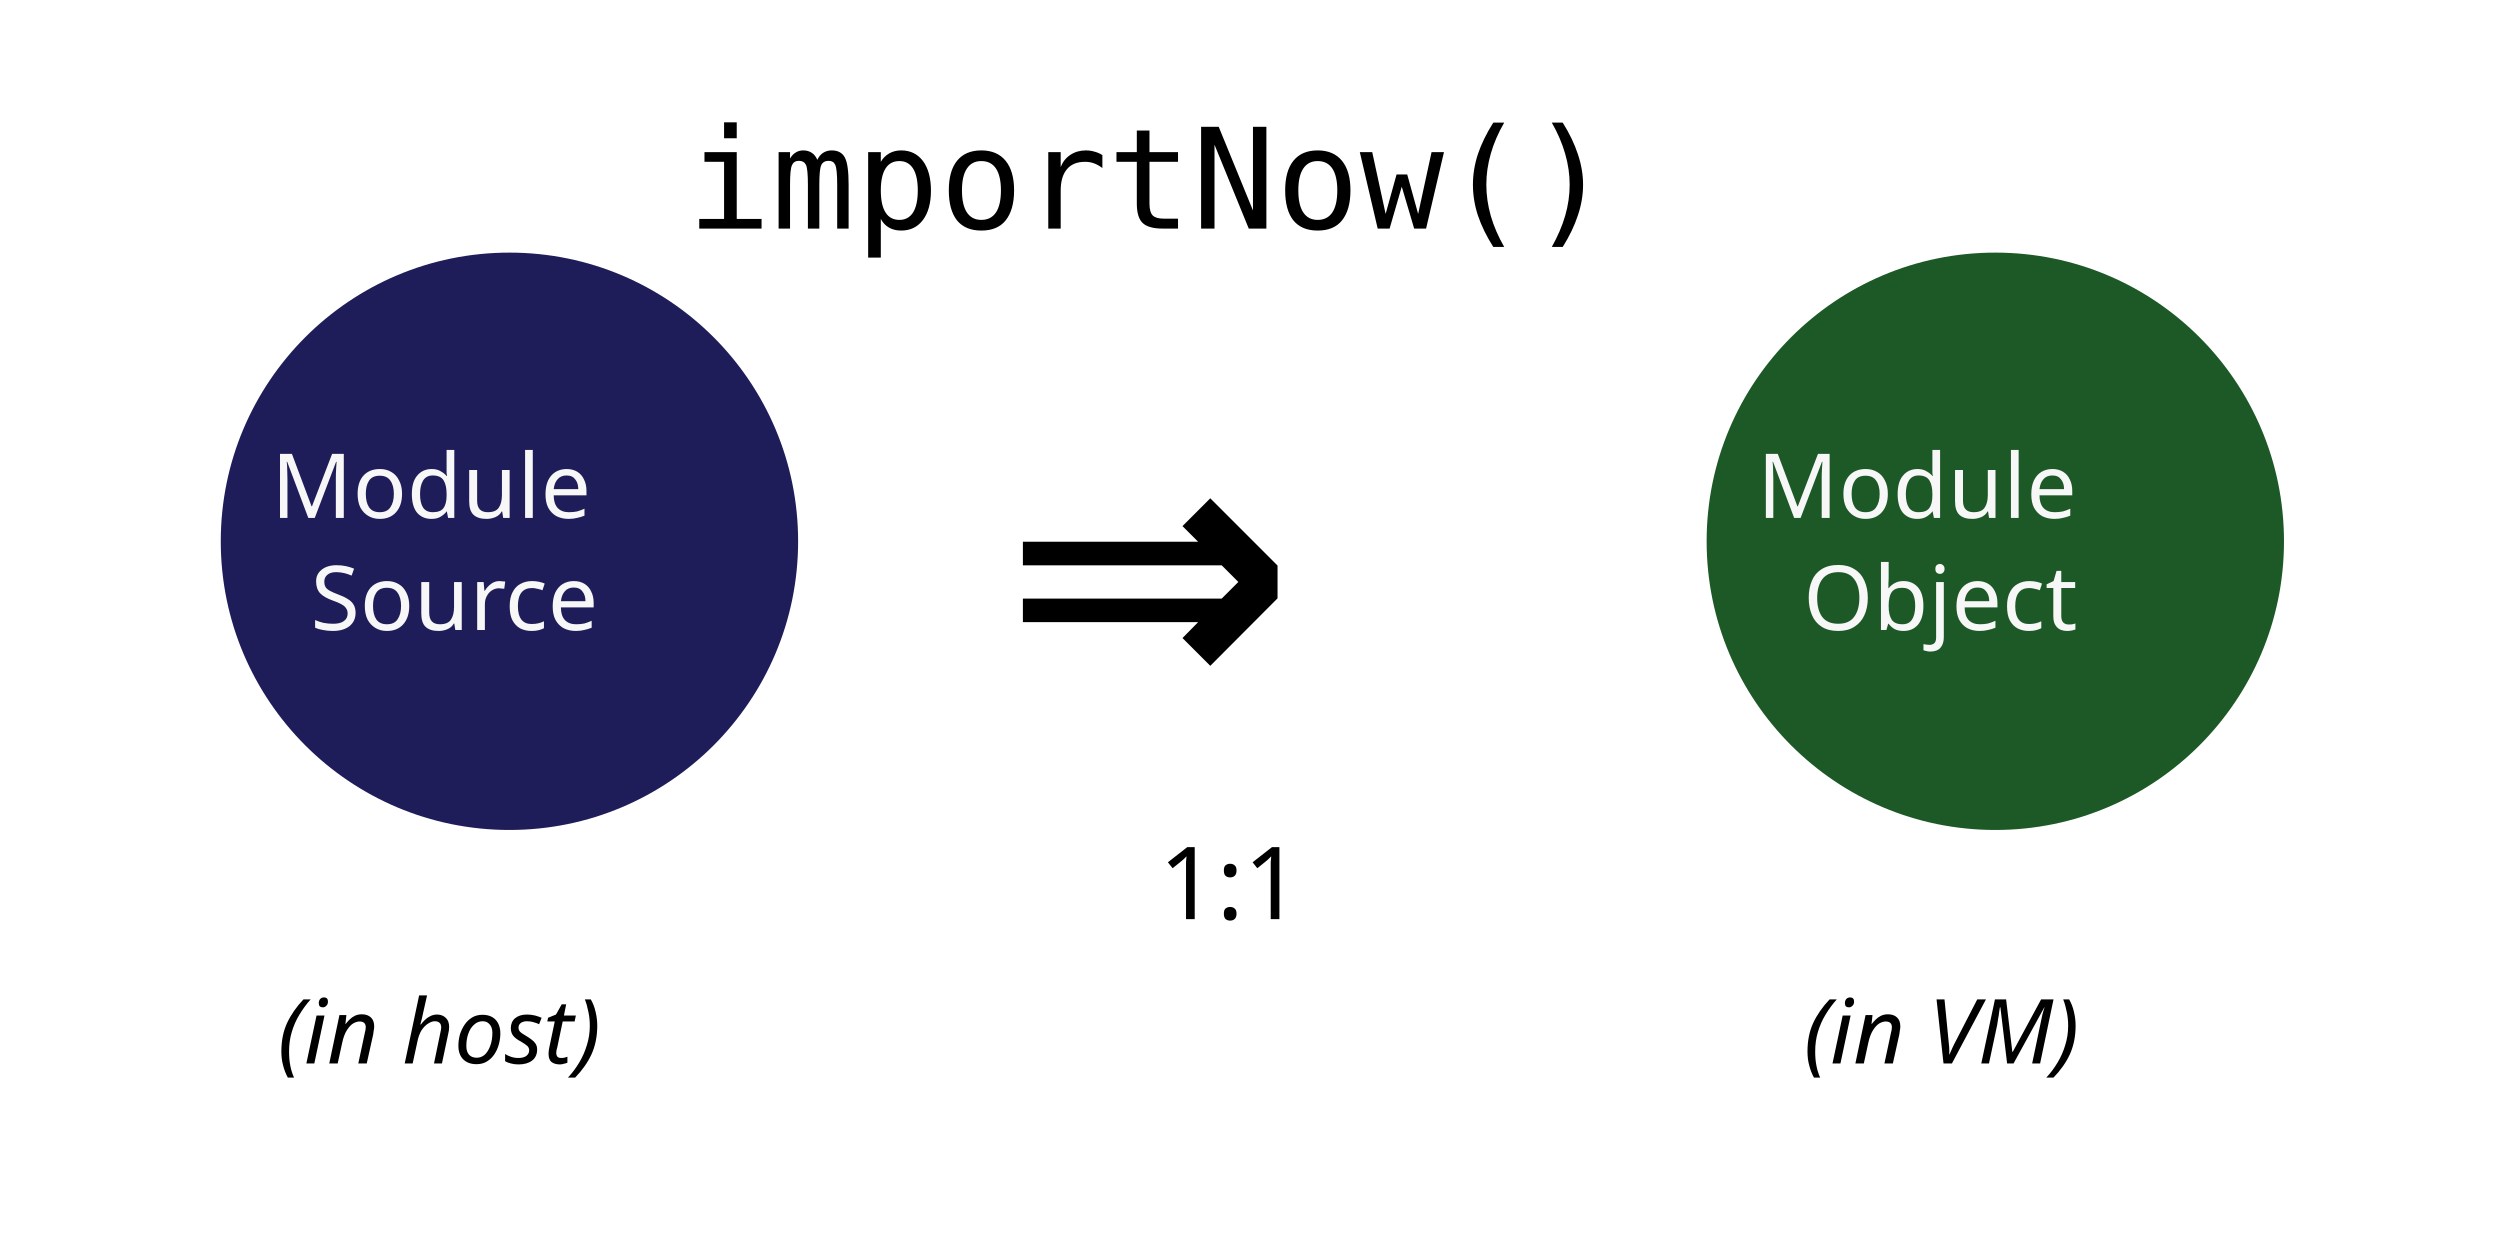
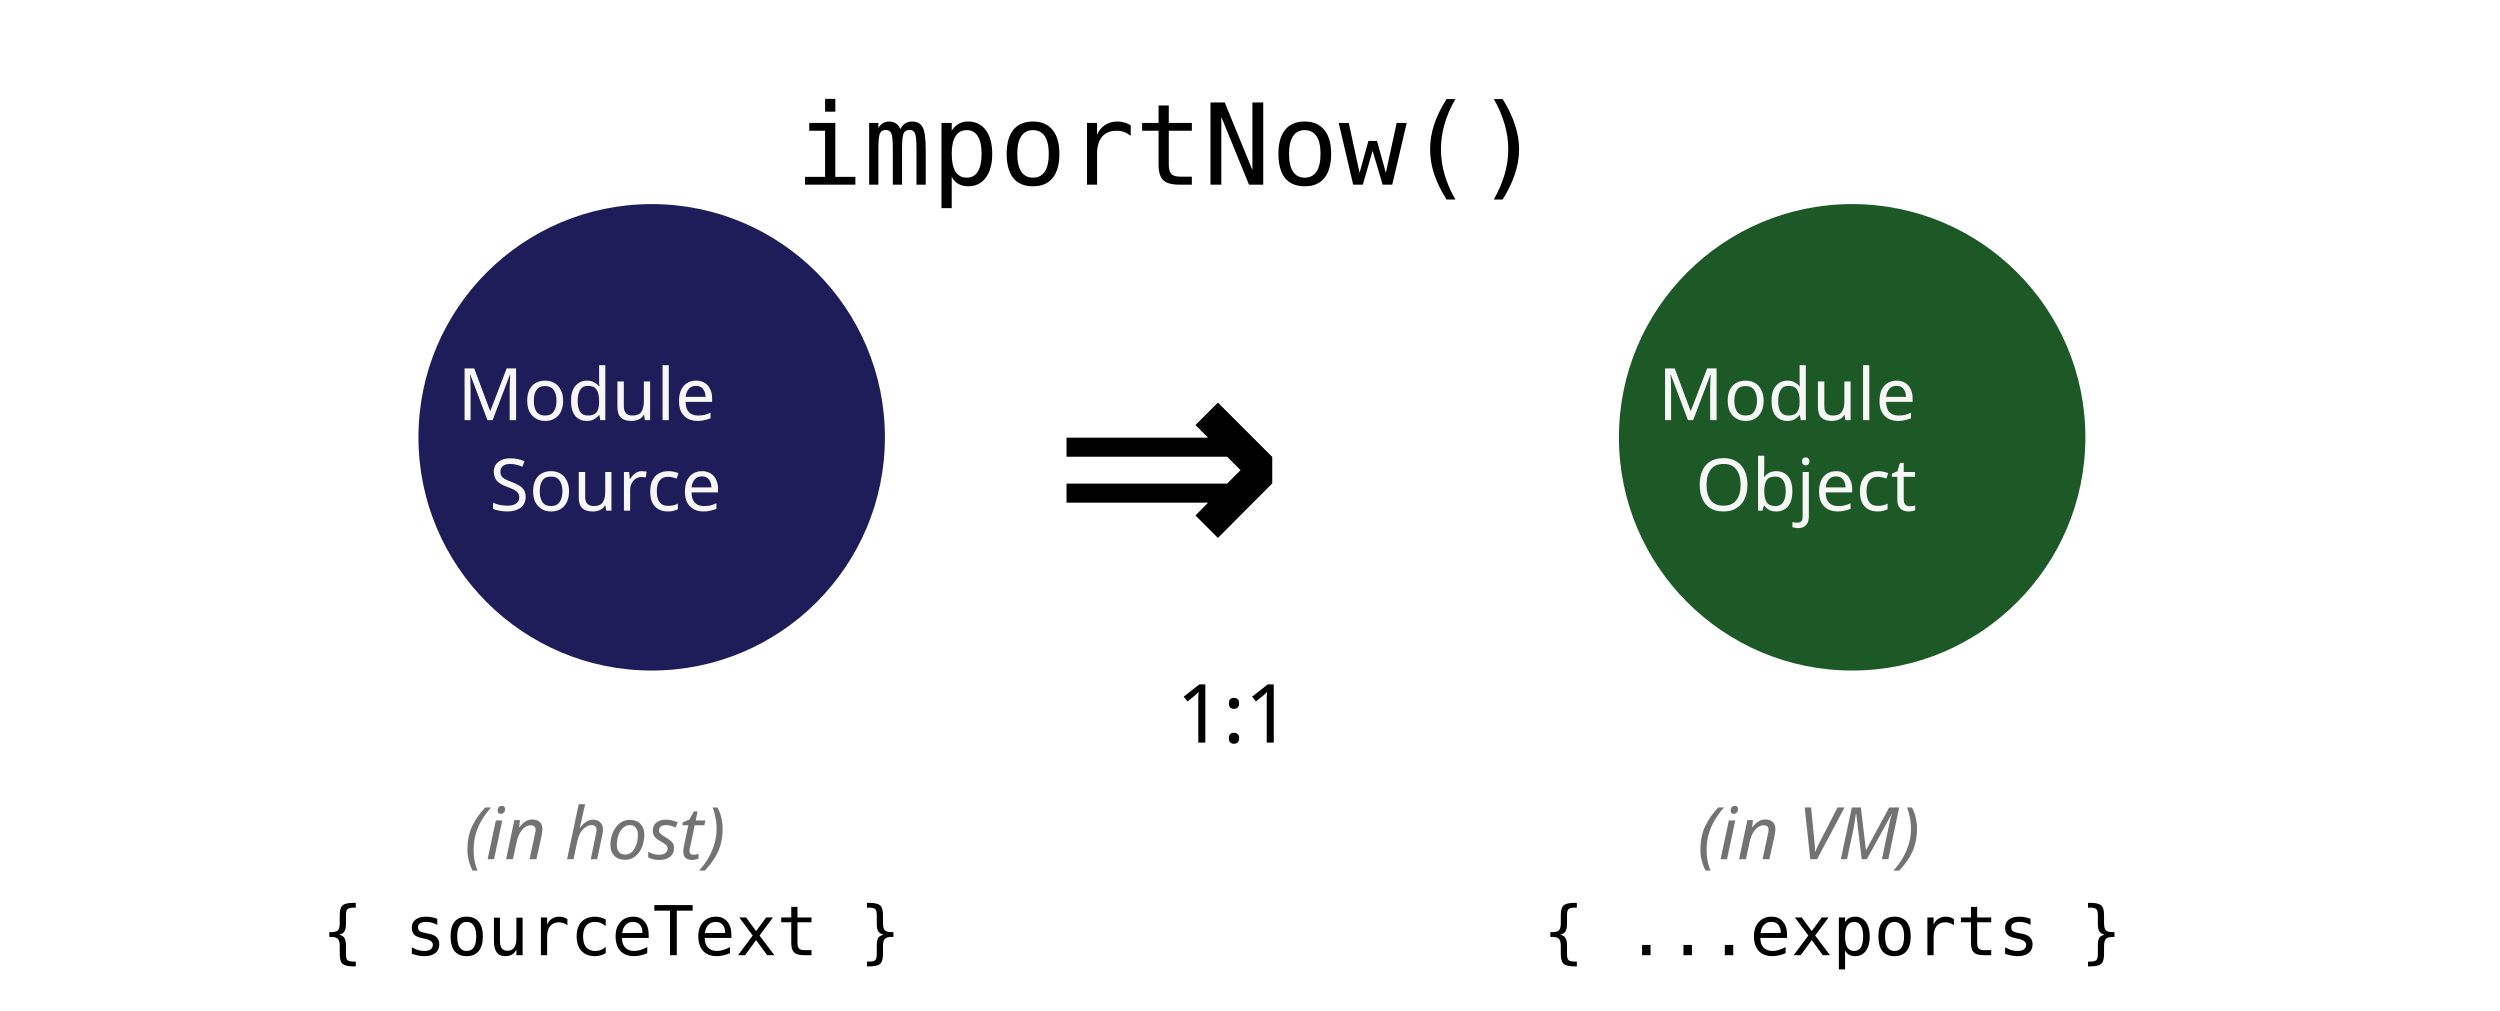
- <svg xmlns="http://www.w3.org/2000/svg" id="svg8" version="1.1" viewBox="0 0 157.389 78.754" height="78.754mm" width="157.389mm">
+ <svg xmlns="http://www.w3.org/2000/svg" id="svg8" version="1.1" viewBox="0 0 194.807 78.754" height="78.754mm" width="194.807mm">
  <defs id="defs2">
    <marker orient="auto" refY="0" refX="0" id="marker1111" style="overflow:visible">
      <path id="path1109" d="M 5.77,0 -2.88,5 V -5 Z" style="fill:#000000;fill-opacity:1;fill-rule:evenodd;stroke:#000000;stroke-width:1pt;stroke-opacity:1" transform="scale(0.2)" />
    </marker>
    <marker style="overflow:visible" id="marker1101" refX="0" refY="0" orient="auto">
      <path transform="scale(0.2)" style="fill:#000000;fill-opacity:1;fill-rule:evenodd;stroke:#000000;stroke-width:1pt;stroke-opacity:1" d="M 5.77,0 -2.88,5 V -5 Z" id="path1099" />
    </marker>
    <rect x="49.42" y="56.318" width="163.38" height="21.639" id="rect864" />
  </defs>
-   <g id="layer2" transform="translate(-15.26679,-34.30086)">
-     <rect style="fill:#ffffff;fill-opacity:1;stroke:none;stroke-width:0.714;stroke-linecap:round" id="rect831" width="157.389" height="78.754" x="15.267" y="34.301" />
+   <g id="layer2" transform="translate(3.442079,-34.30086)">
+     <rect style="fill:#ffffff;fill-opacity:1;stroke:none;stroke-width:0.794;stroke-linecap:round" id="rect831" width="194.807" height="78.754" x="-3.442" y="34.301" />
  </g>
-   <g id="layer1" transform="translate(-15.26679,-34.30086)">
+   <g id="layer1" transform="translate(3.442079,-34.30086)">
    <text xml:space="preserve" id="text862" style="font-style:normal;font-weight:normal;font-size:10.583px;line-height:1.25;font-family:sans-serif;white-space:pre;shape-inside:url(#rect864);fill:#000000;fill-opacity:1;stroke:none;" />
    <circle style="fill:#1f1d59;fill-opacity:1;stroke:none;stroke-width:1.069;stroke-linecap:round;stroke-miterlimit:4;stroke-dasharray:none" id="path851" cx="47.339" cy="68.378" r="18.174" />
-     <text xml:space="preserve" style="font-style:normal;font-weight:normal;font-size:5.644px;line-height:1.25;font-family:sans-serif;fill:#f7f7f7;fill-opacity:1;stroke:none;stroke-width:0.265" x="47.549" y="66.908" id="text855">
-       <tspan id="tspan853" x="47.549" y="66.908" style="text-align:center;text-anchor:middle;fill:#f7f7f7;fill-opacity:1;stroke-width:0.265">Module</tspan>
-       <tspan x="47.549" y="73.963" style="text-align:center;text-anchor:middle;fill:#f7f7f7;fill-opacity:1;stroke-width:0.265" id="tspan857">Source</tspan>
+     <text xml:space="preserve" style="font-style:normal;font-weight:normal;font-size:5.644px;line-height:1.25;font-family:sans-serif;fill:#f7f7f7;fill-opacity:1;stroke:none;stroke-width:0.265" x="47.415" y="67.041" id="text855">
+       <tspan id="tspan853" x="47.415" y="67.041" style="text-align:center;text-anchor:middle;fill:#f7f7f7;fill-opacity:1;stroke-width:0.265">Module</tspan>
+       <tspan x="47.415" y="74.097" style="text-align:center;text-anchor:middle;fill:#f7f7f7;fill-opacity:1;stroke-width:0.265" id="tspan857">Source</tspan>
    </text>
    <text xml:space="preserve" style="font-style:normal;font-weight:normal;font-size:29.832px;line-height:1.25;font-family:sans-serif;fill:#000000;fill-opacity:1;stroke:none;stroke-width:0.746" x="78.696" y="79.108" id="text861">
      <tspan id="tspan859" x="78.696" y="79.108" style="font-style:normal;font-variant:normal;font-weight:bold;font-stretch:normal;font-family:Consolas;-inkscape-font-specification:'Consolas Bold';stroke-width:0.746">⇒</tspan>
    </text>
    <circle r="18.174" cy="68.378" cx="140.883" id="circle887" style="fill:#1d5926;fill-opacity:1;stroke:none;stroke-width:1.069;stroke-linecap:round;stroke-miterlimit:4;stroke-dasharray:none" />
-     <text id="text893" y="66.908" x="141.093" style="font-style:normal;font-weight:normal;font-size:5.644px;line-height:1.25;font-family:sans-serif;fill:#f7f7f7;fill-opacity:1;stroke:none;stroke-width:0.265" xml:space="preserve">
-       <tspan style="text-align:center;text-anchor:middle;fill:#f7f7f7;fill-opacity:1;stroke-width:0.265" y="66.908" x="141.093" id="tspan889">Module</tspan>
-       <tspan id="tspan891" style="text-align:center;text-anchor:middle;fill:#f7f7f7;fill-opacity:1;stroke-width:0.265" y="73.963" x="141.093">Object</tspan>
+     <text id="text893" y="67.041" x="140.96" style="font-style:normal;font-weight:normal;font-size:5.644px;line-height:1.25;font-family:sans-serif;fill:#f7f7f7;fill-opacity:1;stroke:none;stroke-width:0.265" xml:space="preserve">
+       <tspan style="text-align:center;text-anchor:middle;fill:#f7f7f7;fill-opacity:1;stroke-width:0.265" y="67.041" x="140.96" id="tspan889">Module</tspan>
+       <tspan id="tspan891" style="text-align:center;text-anchor:middle;fill:#f7f7f7;fill-opacity:1;stroke-width:0.265" y="74.097" x="140.96">Object</tspan>
    </text>
    <text xml:space="preserve" style="font-style:normal;font-weight:normal;font-size:8.794px;line-height:1.25;font-family:sans-serif;text-align:center;text-anchor:middle;fill:#000000;fill-opacity:1;stroke:none;stroke-width:0.22" x="93.357" y="48.691" id="text897">
      <tspan id="tspan895" x="93.357" y="48.691" style="font-style:normal;font-variant:normal;font-weight:normal;font-stretch:normal;font-family:Consolas;-inkscape-font-specification:Consolas;text-align:center;text-anchor:middle;stroke-width:0.22">importNow()</tspan>
    </text>
-     <text xml:space="preserve" style="font-style:normal;font-weight:normal;font-size:5.644px;line-height:1.25;font-family:sans-serif;text-align:center;text-anchor:middle;fill:#000000;fill-opacity:1;stroke:none;stroke-width:0.265" x="46.598" y="101.252" id="text901">
-       <tspan id="tspan899" x="46.598" y="101.252" style="font-style:italic;font-variant:normal;font-weight:normal;font-stretch:normal;font-family:sans-serif;-inkscape-font-specification:'sans-serif Italic';text-align:center;text-anchor:middle;stroke-width:0.265">(in host)</tspan>
+     <text xml:space="preserve" style="font-style:normal;font-weight:normal;font-size:5.644px;line-height:1.25;font-family:sans-serif;text-align:center;text-anchor:middle;fill:#737373;fill-opacity:1;stroke:none;stroke-width:0.265" x="46.598" y="101.252" id="text901">
+       <tspan id="tspan899" x="46.598" y="101.252" style="font-style:italic;font-variant:normal;font-weight:normal;font-stretch:normal;font-family:sans-serif;-inkscape-font-specification:'sans-serif Italic';text-align:center;text-anchor:middle;fill:#737373;fill-opacity:1;stroke-width:0.265">(in host)</tspan>
    </text>
-     <text id="text909" y="101.252" x="141.174" style="font-style:normal;font-weight:normal;font-size:5.644px;line-height:1.25;font-family:sans-serif;text-align:center;text-anchor:middle;fill:#000000;fill-opacity:1;stroke:none;stroke-width:0.265" xml:space="preserve">
-       <tspan style="font-style:italic;font-variant:normal;font-weight:normal;font-stretch:normal;font-family:sans-serif;-inkscape-font-specification:'sans-serif Italic';text-align:center;text-anchor:middle;stroke-width:0.265" y="101.252" x="141.174" id="tspan907">(in VM)</tspan>
+     <text id="text909" y="101.252" x="141.174" style="font-style:normal;font-weight:normal;font-size:5.644px;line-height:1.25;font-family:sans-serif;text-align:center;text-anchor:middle;fill:#737373;fill-opacity:1;stroke:none;stroke-width:0.265" xml:space="preserve">
+       <tspan style="font-style:italic;font-variant:normal;font-weight:normal;font-stretch:normal;font-family:sans-serif;-inkscape-font-specification:'sans-serif Italic';text-align:center;text-anchor:middle;fill:#737373;fill-opacity:1;stroke-width:0.265" y="101.252" x="141.174" id="tspan907">(in VM)</tspan>
    </text>
    <text xml:space="preserve" style="font-style:normal;font-weight:normal;font-size:6.35px;line-height:1.25;font-family:sans-serif;fill:#000000;fill-opacity:1;stroke:none;stroke-width:0.265" x="88.231" y="92.165" id="text913">
      <tspan id="tspan911" x="88.231" y="92.165" style="stroke-width:0.265">1:1</tspan>
    </text>
+     <text id="text871" y="108.73" x="47.678" style="font-style:normal;font-weight:normal;font-size:5.353px;line-height:1.25;font-family:sans-serif;text-align:center;text-anchor:middle;fill:#000000;fill-opacity:1;stroke:none;stroke-width:0.134" xml:space="preserve">
+       <tspan style="font-style:normal;font-variant:normal;font-weight:normal;font-stretch:normal;font-family:Consolas;-inkscape-font-specification:Consolas;text-align:center;text-anchor:middle;stroke-width:0.134" y="108.73" x="47.678" id="tspan869">{ sourceText }</tspan>
+     </text>
+     <text xml:space="preserve" style="font-style:normal;font-weight:normal;font-size:5.353px;line-height:1.25;font-family:sans-serif;text-align:center;text-anchor:middle;fill:#000000;fill-opacity:1;stroke:none;stroke-width:0.134" x="142.826" y="108.73" id="text875">
+       <tspan id="tspan873" x="142.826" y="108.73" style="font-style:normal;font-variant:normal;font-weight:normal;font-stretch:normal;font-family:Consolas;-inkscape-font-specification:Consolas;text-align:center;text-anchor:middle;stroke-width:0.134">{ ...exports }</tspan>
+     </text>
  </g>
</svg>
